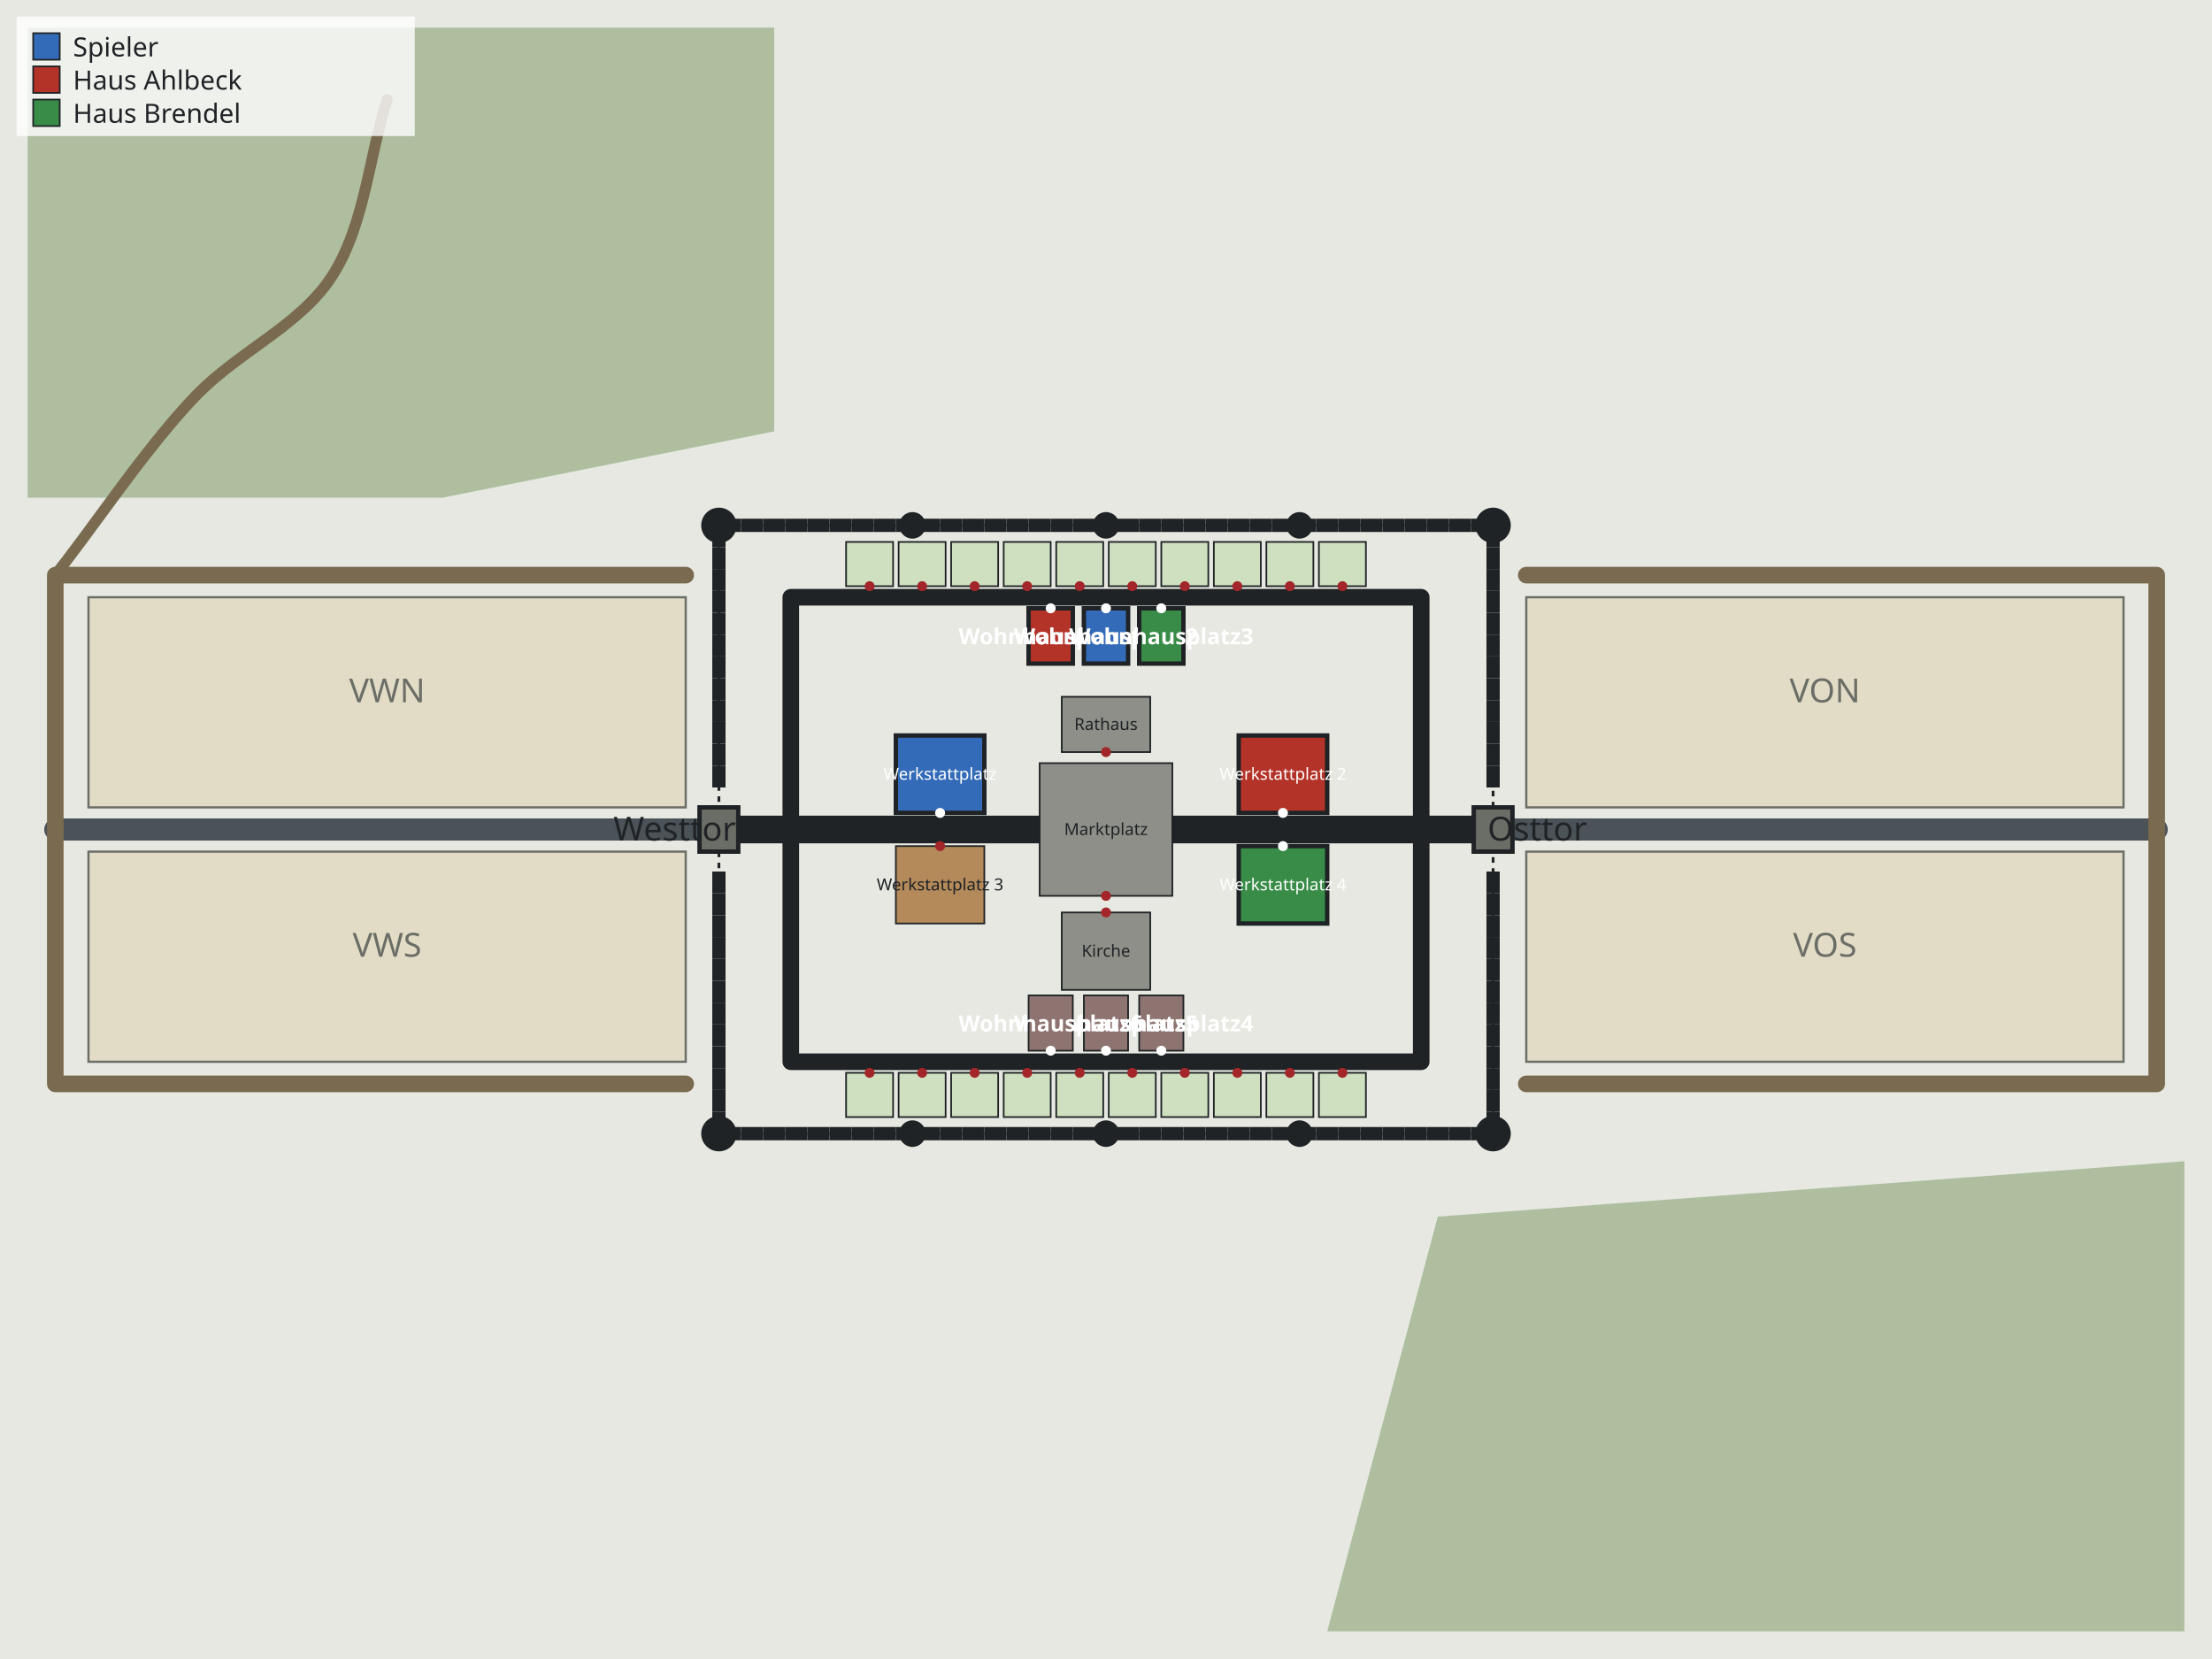
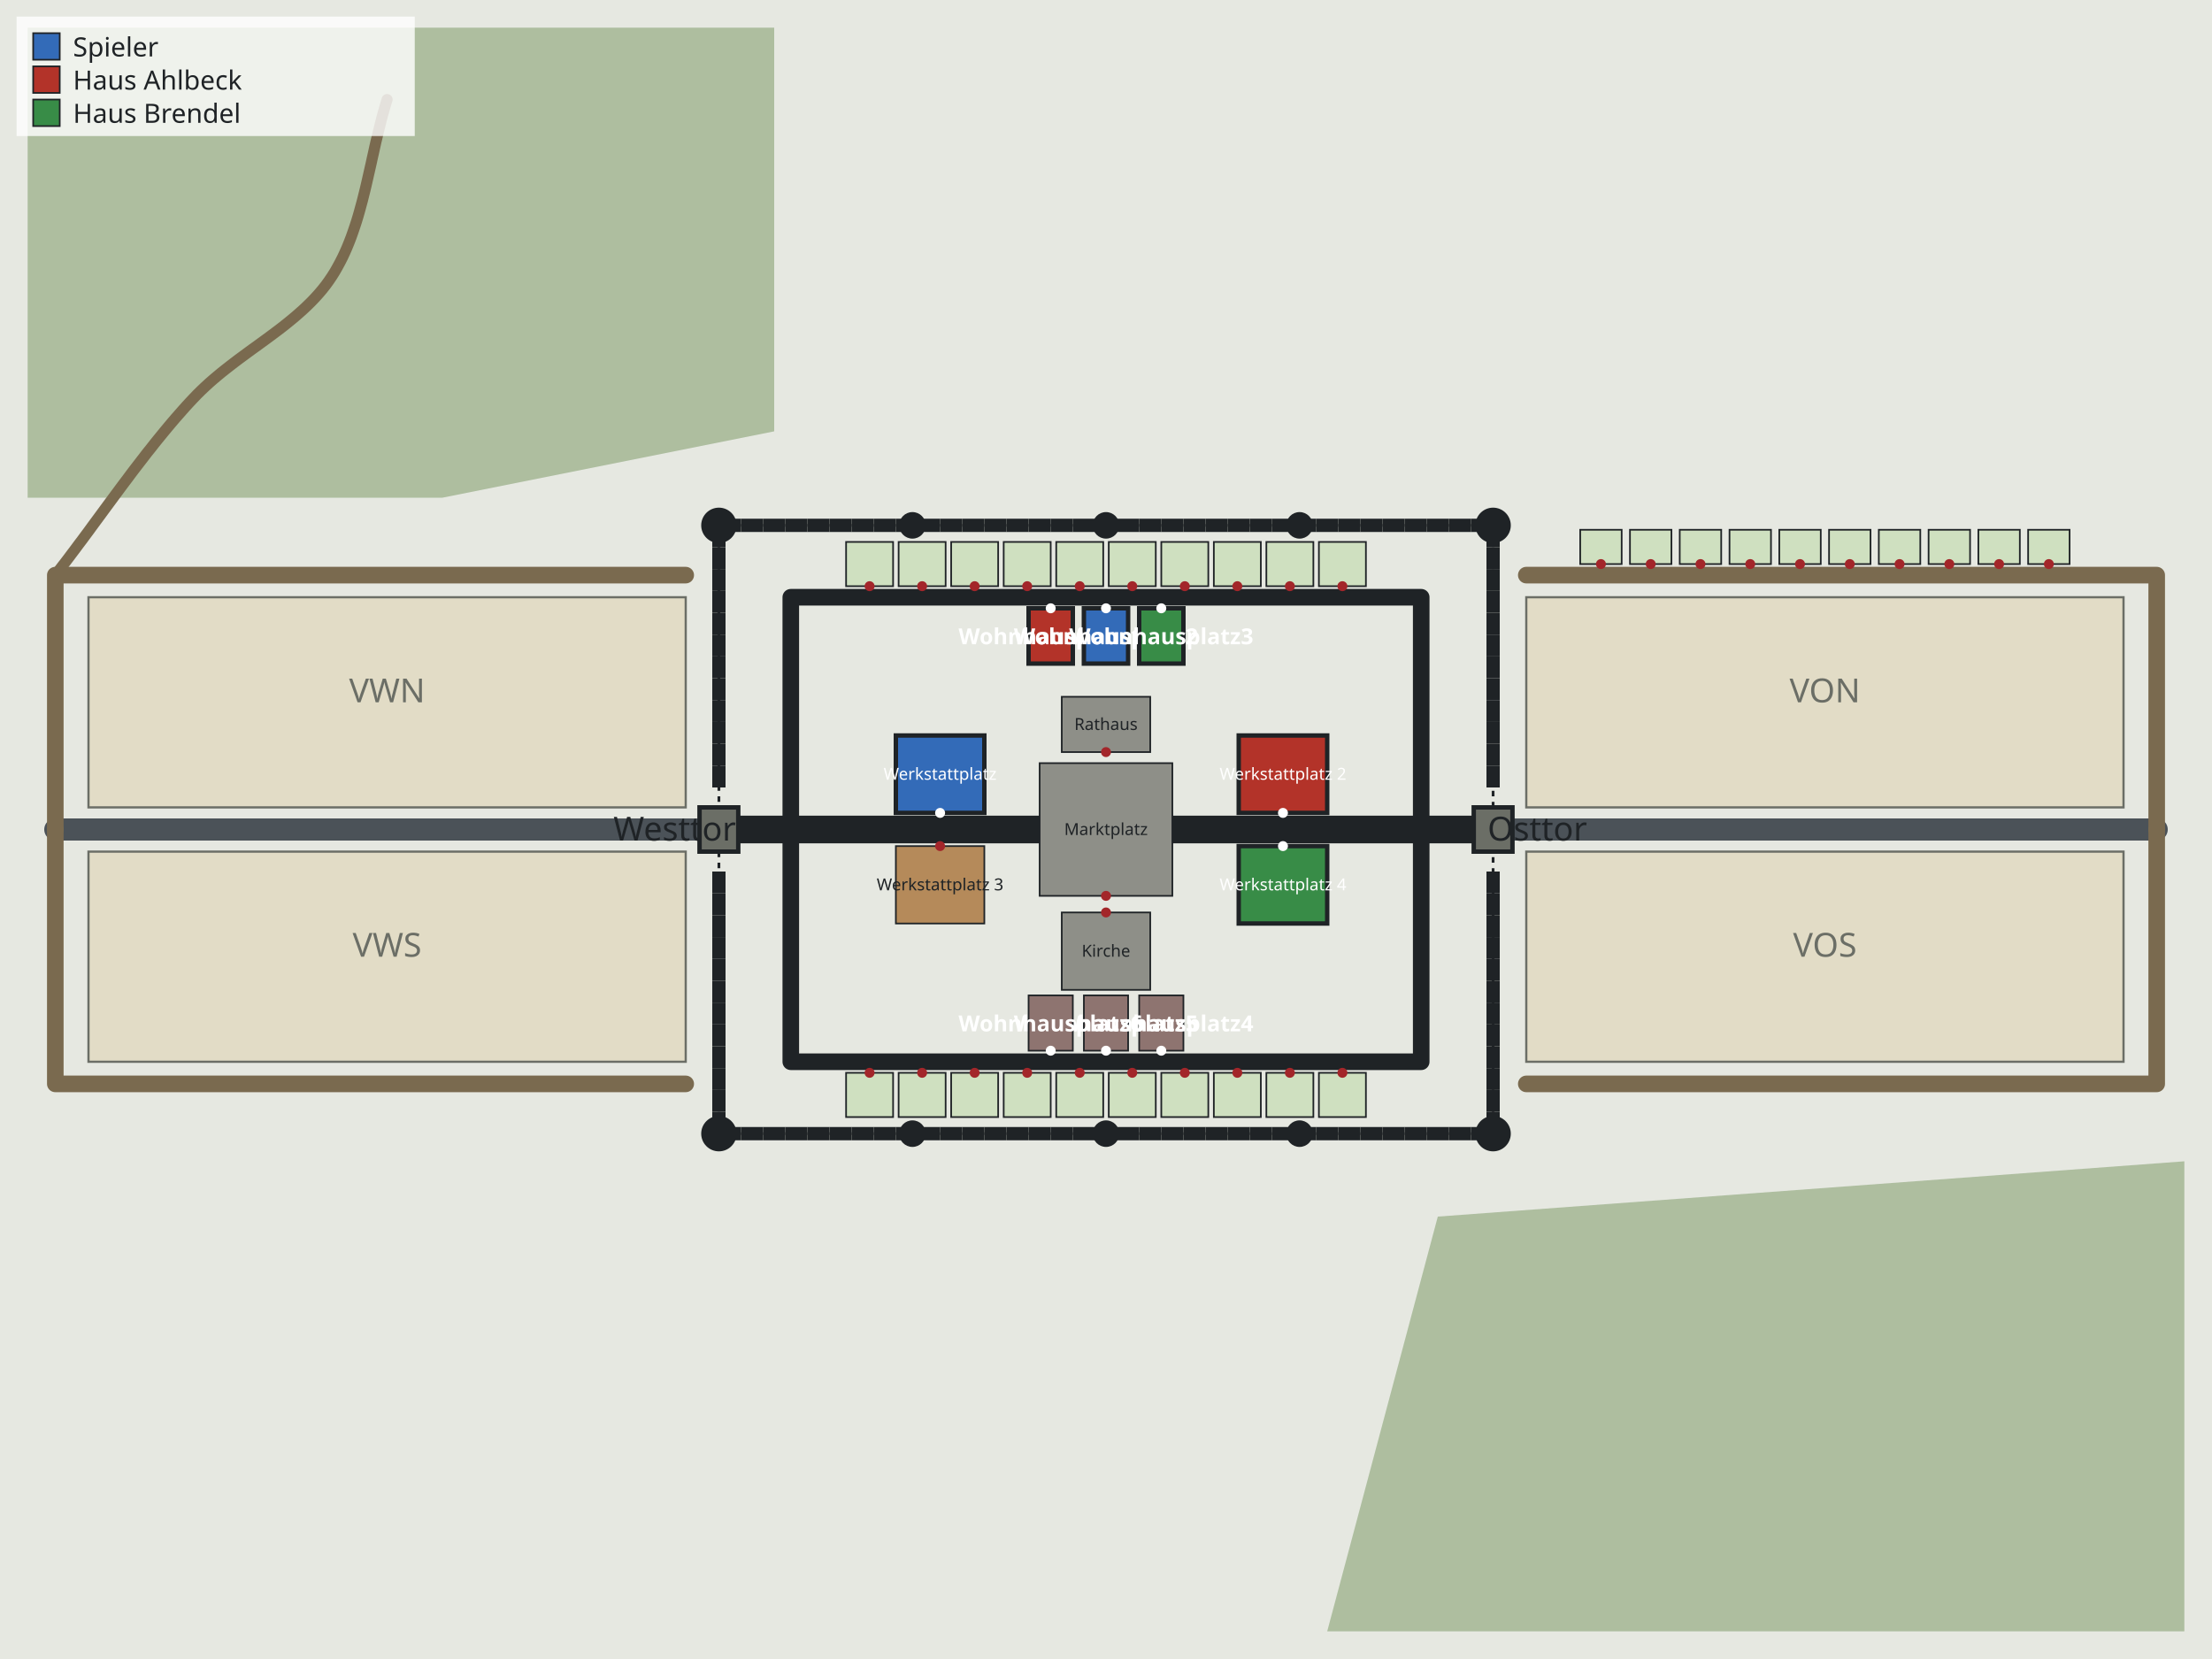
<svg xmlns="http://www.w3.org/2000/svg" viewBox="-200 -150 400 300" font-family="sans-serif">
  <rect x="-200" y="-150" width="400" height="300" fill="#E6E8E1" />
  <mask id="natur0">
    <rect x="-200" y="-150" width="400" height="300" fill="#fff" />
  </mask>
  <polygon points="-195,-145 -60,-145 -60,-72 -120,-60 -195,-60" fill="#7F9B6A" opacity="0.55" mask="url(#natur0)" />
  <mask id="natur1">
    <rect x="-200" y="-150" width="400" height="300" fill="#fff" />
  </mask>
  <polygon points="60,70 195,60 195,145 40,145" fill="#7F9B6A" opacity="0.55" mask="url(#natur1)" />
  <polygon points="76,-4 184,-4 184,-42 76,-42" fill="#E2DCC6" stroke="#6B6E66" stroke-width="0.4" />
  <polygon points="76,4 184,4 184,42 76,42" fill="#E2DCC6" stroke="#6B6E66" stroke-width="0.4" />
  <polygon points="-76,-4 -184,-4 -184,-42 -76,-42" fill="#E2DCC6" stroke="#6B6E66" stroke-width="0.4" />
  <polygon points="-76,4 -184,4 -184,42 -76,42" fill="#E2DCC6" stroke="#6B6E66" stroke-width="0.4" />
  <polyline points="-70,0 70,0" fill="none" stroke="#1F2326" stroke-width="5" stroke-linecap="round" stroke-linejoin="round" />
  <polyline points="-57,-42 57,-42 57,42 -57,42 -57,-42" fill="none" stroke="#1F2326" stroke-width="3" stroke-linecap="round" stroke-linejoin="round" />
  <polyline points="70,0 190,0" fill="none" stroke="#4B5258" stroke-width="4" stroke-linecap="round" stroke-linejoin="round" />
  <polyline points="-70,0 -190,0" fill="none" stroke="#4B5258" stroke-width="4" stroke-linecap="round" stroke-linejoin="round" />
  <polyline points="190,0 190,-46 76,-46" fill="none" stroke="#7A6A4F" stroke-width="3" stroke-linecap="round" stroke-linejoin="round" />
  <polyline points="190,0 190,46 76,46" fill="none" stroke="#7A6A4F" stroke-width="3" stroke-linecap="round" stroke-linejoin="round" />
  <polyline points="-190,0 -190,-46 -76,-46" fill="none" stroke="#7A6A4F" stroke-width="3" stroke-linecap="round" stroke-linejoin="round" />
  <polyline points="-190,0 -190,46 -76,46" fill="none" stroke="#7A6A4F" stroke-width="3" stroke-linecap="round" stroke-linejoin="round" />
  <polyline points="-190,-46 -189.39,-46.78 -188.79,-47.57 -188.18,-48.35 -187.58,-49.14 -186.99,-49.93 -186.39,-50.72 -185.8,-51.52 -185.2,-52.31 -184.61,-53.11 -184.02,-53.9 -183.44,-54.7 -182.85,-55.5 -182.26,-56.3 -181.67,-57.1 -181.09,-57.89 -180.5,-58.69 -179.91,-59.49 -179.32,-60.29 -178.73,-61.08 -178.14,-61.88 -177.55,-62.67 -176.95,-63.46 -176.36,-64.26 -175.76,-65.05 -175.16,-65.83 -174.55,-66.62 -173.95,-67.4 -173.34,-68.19 -172.72,-68.96 -172.11,-69.74 -171.49,-70.51 -170.86,-71.28 -170.23,-72.05 -169.6,-72.81 -168.96,-73.57 -168.32,-74.32 -167.66,-75.07 -167.01,-75.81 -166.35,-76.55 -165.68,-77.28 -165,-78 -164.32,-78.71 -163.62,-79.4 -162.9,-80.08 -162.18,-80.74 -161.44,-81.39 -160.69,-82.02 -159.93,-82.65 -159.16,-83.26 -158.38,-83.87 -157.6,-84.47 -156.82,-85.06 -156.03,-85.64 -155.23,-86.23 -154.44,-86.81 -153.64,-87.38 -152.85,-87.96 -152.05,-88.54 -151.26,-89.12 -150.47,-89.71 -149.68,-90.3 -148.9,-90.9 -148.13,-91.51 -147.37,-92.13 -146.61,-92.76 -145.87,-93.41 -145.14,-94.06 -144.42,-94.74 -143.72,-95.43 -143.04,-96.14 -142.38,-96.87 -141.74,-97.62 -141.13,-98.39 -140.55,-99.19 -140,-100 -139.47,-100.84 -138.98,-101.7 -138.51,-102.57 -138.06,-103.45 -137.64,-104.35 -137.24,-105.26 -136.87,-106.17 -136.51,-107.1 -136.18,-108.03 -135.86,-108.97 -135.55,-109.91 -135.26,-110.86 -134.99,-111.81 -134.73,-112.76 -134.47,-113.72 -134.23,-114.68 -133.99,-115.64 -133.76,-116.61 -133.54,-117.57 -133.32,-118.54 -133.1,-119.5 -132.88,-120.47 -132.67,-121.44 -132.45,-122.41 -132.24,-123.37 -132.02,-124.34 -131.79,-125.3 -131.56,-126.27 -131.32,-127.23 -131.08,-128.19 -130.83,-129.15 -130.56,-130.1 -130.29,-131.05 -130,-132" fill="none" stroke="#7A6A4F" stroke-width="2" stroke-linecap="round" stroke-linejoin="round" />
  <polygon points="-70,-55 70,-55 70,55 -70,55" fill="none" stroke="#1F2326" stroke-width="0.5" stroke-dasharray="1 1" />
  <line x1="-66" y1="-55" x2="-70" y2="-55" stroke="#1F2326" stroke-width="2.4" />
  <line x1="-62" y1="-55" x2="-66" y2="-55" stroke="#1F2326" stroke-width="2.4" />
  <line x1="-58" y1="-55" x2="-62" y2="-55" stroke="#1F2326" stroke-width="2.4" />
  <line x1="-54" y1="-55" x2="-58" y2="-55" stroke="#1F2326" stroke-width="2.4" />
  <line x1="-50" y1="-55" x2="-54" y2="-55" stroke="#1F2326" stroke-width="2.4" />
  <line x1="-46" y1="-55" x2="-50" y2="-55" stroke="#1F2326" stroke-width="2.4" />
  <line x1="-42" y1="-55" x2="-46" y2="-55" stroke="#1F2326" stroke-width="2.4" />
  <line x1="-38" y1="-55" x2="-42" y2="-55" stroke="#1F2326" stroke-width="2.4" />
  <line x1="-34" y1="-55" x2="-38" y2="-55" stroke="#1F2326" stroke-width="2.4" />
  <line x1="-30" y1="-55" x2="-34" y2="-55" stroke="#1F2326" stroke-width="2.4" />
  <line x1="-26" y1="-55" x2="-30" y2="-55" stroke="#1F2326" stroke-width="2.4" />
  <line x1="-22" y1="-55" x2="-26" y2="-55" stroke="#1F2326" stroke-width="2.4" />
  <line x1="-18" y1="-55" x2="-22" y2="-55" stroke="#1F2326" stroke-width="2.4" />
  <line x1="-14" y1="-55" x2="-18" y2="-55" stroke="#1F2326" stroke-width="2.4" />
  <line x1="-10" y1="-55" x2="-14" y2="-55" stroke="#1F2326" stroke-width="2.4" />
  <line x1="-6" y1="-55" x2="-10" y2="-55" stroke="#1F2326" stroke-width="2.4" />
  <line x1="-2" y1="-55" x2="-6" y2="-55" stroke="#1F2326" stroke-width="2.4" />
  <line x1="2" y1="-55" x2="-2" y2="-55" stroke="#1F2326" stroke-width="2.4" />
  <line x1="6" y1="-55" x2="2" y2="-55" stroke="#1F2326" stroke-width="2.4" />
  <line x1="10" y1="-55" x2="6" y2="-55" stroke="#1F2326" stroke-width="2.4" />
  <line x1="14" y1="-55" x2="10" y2="-55" stroke="#1F2326" stroke-width="2.4" />
  <line x1="18" y1="-55" x2="14" y2="-55" stroke="#1F2326" stroke-width="2.4" />
  <line x1="22" y1="-55" x2="18" y2="-55" stroke="#1F2326" stroke-width="2.4" />
  <line x1="26" y1="-55" x2="22" y2="-55" stroke="#1F2326" stroke-width="2.4" />
  <line x1="30" y1="-55" x2="26" y2="-55" stroke="#1F2326" stroke-width="2.4" />
  <line x1="34" y1="-55" x2="30" y2="-55" stroke="#1F2326" stroke-width="2.4" />
  <line x1="38" y1="-55" x2="34" y2="-55" stroke="#1F2326" stroke-width="2.4" />
  <line x1="42" y1="-55" x2="38" y2="-55" stroke="#1F2326" stroke-width="2.4" />
  <line x1="46" y1="-55" x2="42" y2="-55" stroke="#1F2326" stroke-width="2.4" />
  <line x1="50" y1="-55" x2="46" y2="-55" stroke="#1F2326" stroke-width="2.4" />
  <line x1="54" y1="-55" x2="50" y2="-55" stroke="#1F2326" stroke-width="2.4" />
  <line x1="58" y1="-55" x2="54" y2="-55" stroke="#1F2326" stroke-width="2.4" />
  <line x1="62" y1="-55" x2="58" y2="-55" stroke="#1F2326" stroke-width="2.4" />
  <line x1="66" y1="-55" x2="62" y2="-55" stroke="#1F2326" stroke-width="2.4" />
  <line x1="70" y1="-55" x2="66" y2="-55" stroke="#1F2326" stroke-width="2.4" />
  <line x1="70" y1="-51.05" x2="70" y2="-55" stroke="#1F2326" stroke-width="2.4" />
  <line x1="70" y1="-47.1" x2="70" y2="-51.05" stroke="#1F2326" stroke-width="2.4" />
  <line x1="70" y1="-43.15" x2="70" y2="-47.1" stroke="#1F2326" stroke-width="2.4" />
  <line x1="70" y1="-39.2" x2="70" y2="-43.15" stroke="#1F2326" stroke-width="2.4" />
  <line x1="70" y1="-35.25" x2="70" y2="-39.2" stroke="#1F2326" stroke-width="2.4" />
  <line x1="70" y1="-31.3" x2="70" y2="-35.25" stroke="#1F2326" stroke-width="2.4" />
  <line x1="70" y1="-27.35" x2="70" y2="-31.3" stroke="#1F2326" stroke-width="2.4" />
  <line x1="70" y1="-23.4" x2="70" y2="-27.35" stroke="#1F2326" stroke-width="2.4" />
  <line x1="70" y1="-19.45" x2="70" y2="-23.4" stroke="#1F2326" stroke-width="2.4" />
  <line x1="70" y1="-15.5" x2="70" y2="-19.45" stroke="#1F2326" stroke-width="2.4" />
  <line x1="70" y1="-11.55" x2="70" y2="-15.5" stroke="#1F2326" stroke-width="2.4" />
  <line x1="70" y1="-7.6" x2="70" y2="-11.55" stroke="#1F2326" stroke-width="2.4" />
  <line x1="70" y1="11.55" x2="70" y2="7.6" stroke="#1F2326" stroke-width="2.4" />
  <line x1="70" y1="15.5" x2="70" y2="11.55" stroke="#1F2326" stroke-width="2.4" />
  <line x1="70" y1="19.45" x2="70" y2="15.5" stroke="#1F2326" stroke-width="2.4" />
  <line x1="70" y1="23.4" x2="70" y2="19.45" stroke="#1F2326" stroke-width="2.4" />
  <line x1="70" y1="27.35" x2="70" y2="23.4" stroke="#1F2326" stroke-width="2.4" />
  <line x1="70" y1="31.3" x2="70" y2="27.35" stroke="#1F2326" stroke-width="2.4" />
  <line x1="70" y1="35.25" x2="70" y2="31.3" stroke="#1F2326" stroke-width="2.4" />
  <line x1="70" y1="39.2" x2="70" y2="35.25" stroke="#1F2326" stroke-width="2.4" />
  <line x1="70" y1="43.15" x2="70" y2="39.2" stroke="#1F2326" stroke-width="2.4" />
  <line x1="70" y1="47.1" x2="70" y2="43.15" stroke="#1F2326" stroke-width="2.4" />
  <line x1="70" y1="51.05" x2="70" y2="47.1" stroke="#1F2326" stroke-width="2.4" />
  <line x1="70" y1="55" x2="70" y2="51.05" stroke="#1F2326" stroke-width="2.4" />
  <line x1="66" y1="55" x2="70" y2="55" stroke="#1F2326" stroke-width="2.4" />
  <line x1="62" y1="55" x2="66" y2="55" stroke="#1F2326" stroke-width="2.4" />
  <line x1="58" y1="55" x2="62" y2="55" stroke="#1F2326" stroke-width="2.4" />
  <line x1="54" y1="55" x2="58" y2="55" stroke="#1F2326" stroke-width="2.4" />
  <line x1="50" y1="55" x2="54" y2="55" stroke="#1F2326" stroke-width="2.4" />
  <line x1="46" y1="55" x2="50" y2="55" stroke="#1F2326" stroke-width="2.4" />
  <line x1="42" y1="55" x2="46" y2="55" stroke="#1F2326" stroke-width="2.4" />
  <line x1="38" y1="55" x2="42" y2="55" stroke="#1F2326" stroke-width="2.4" />
  <line x1="34" y1="55" x2="38" y2="55" stroke="#1F2326" stroke-width="2.4" />
  <line x1="30" y1="55" x2="34" y2="55" stroke="#1F2326" stroke-width="2.4" />
  <line x1="26" y1="55" x2="30" y2="55" stroke="#1F2326" stroke-width="2.4" />
  <line x1="22" y1="55" x2="26" y2="55" stroke="#1F2326" stroke-width="2.4" />
  <line x1="18" y1="55" x2="22" y2="55" stroke="#1F2326" stroke-width="2.4" />
  <line x1="14" y1="55" x2="18" y2="55" stroke="#1F2326" stroke-width="2.4" />
  <line x1="10" y1="55" x2="14" y2="55" stroke="#1F2326" stroke-width="2.4" />
  <line x1="6" y1="55" x2="10" y2="55" stroke="#1F2326" stroke-width="2.4" />
  <line x1="2" y1="55" x2="6" y2="55" stroke="#1F2326" stroke-width="2.4" />
  <line x1="-2" y1="55" x2="2" y2="55" stroke="#1F2326" stroke-width="2.4" />
  <line x1="-6" y1="55" x2="-2" y2="55" stroke="#1F2326" stroke-width="2.4" />
  <line x1="-10" y1="55" x2="-6" y2="55" stroke="#1F2326" stroke-width="2.4" />
  <line x1="-14" y1="55" x2="-10" y2="55" stroke="#1F2326" stroke-width="2.4" />
  <line x1="-18" y1="55" x2="-14" y2="55" stroke="#1F2326" stroke-width="2.4" />
  <line x1="-22" y1="55" x2="-18" y2="55" stroke="#1F2326" stroke-width="2.4" />
  <line x1="-26" y1="55" x2="-22" y2="55" stroke="#1F2326" stroke-width="2.4" />
  <line x1="-30" y1="55" x2="-26" y2="55" stroke="#1F2326" stroke-width="2.4" />
  <line x1="-34" y1="55" x2="-30" y2="55" stroke="#1F2326" stroke-width="2.4" />
  <line x1="-38" y1="55" x2="-34" y2="55" stroke="#1F2326" stroke-width="2.4" />
  <line x1="-42" y1="55" x2="-38" y2="55" stroke="#1F2326" stroke-width="2.4" />
  <line x1="-46" y1="55" x2="-42" y2="55" stroke="#1F2326" stroke-width="2.4" />
  <line x1="-50" y1="55" x2="-46" y2="55" stroke="#1F2326" stroke-width="2.4" />
  <line x1="-54" y1="55" x2="-50" y2="55" stroke="#1F2326" stroke-width="2.4" />
  <line x1="-58" y1="55" x2="-54" y2="55" stroke="#1F2326" stroke-width="2.4" />
  <line x1="-62" y1="55" x2="-58" y2="55" stroke="#1F2326" stroke-width="2.4" />
  <line x1="-66" y1="55" x2="-62" y2="55" stroke="#1F2326" stroke-width="2.4" />
  <line x1="-70" y1="55" x2="-66" y2="55" stroke="#1F2326" stroke-width="2.4" />
  <line x1="-70" y1="51.05" x2="-70" y2="55" stroke="#1F2326" stroke-width="2.4" />
  <line x1="-70" y1="47.1" x2="-70" y2="51.05" stroke="#1F2326" stroke-width="2.4" />
  <line x1="-70" y1="43.15" x2="-70" y2="47.1" stroke="#1F2326" stroke-width="2.4" />
  <line x1="-70" y1="39.2" x2="-70" y2="43.15" stroke="#1F2326" stroke-width="2.4" />
  <line x1="-70" y1="35.25" x2="-70" y2="39.2" stroke="#1F2326" stroke-width="2.4" />
  <line x1="-70" y1="31.3" x2="-70" y2="35.25" stroke="#1F2326" stroke-width="2.4" />
  <line x1="-70" y1="27.35" x2="-70" y2="31.3" stroke="#1F2326" stroke-width="2.4" />
  <line x1="-70" y1="23.4" x2="-70" y2="27.35" stroke="#1F2326" stroke-width="2.4" />
  <line x1="-70" y1="19.45" x2="-70" y2="23.4" stroke="#1F2326" stroke-width="2.4" />
  <line x1="-70" y1="15.5" x2="-70" y2="19.45" stroke="#1F2326" stroke-width="2.4" />
  <line x1="-70" y1="11.55" x2="-70" y2="15.5" stroke="#1F2326" stroke-width="2.4" />
  <line x1="-70" y1="7.6" x2="-70" y2="11.55" stroke="#1F2326" stroke-width="2.4" />
  <line x1="-70" y1="-11.55" x2="-70" y2="-7.6" stroke="#1F2326" stroke-width="2.4" />
  <line x1="-70" y1="-15.5" x2="-70" y2="-11.55" stroke="#1F2326" stroke-width="2.4" />
  <line x1="-70" y1="-19.45" x2="-70" y2="-15.5" stroke="#1F2326" stroke-width="2.4" />
  <line x1="-70" y1="-23.4" x2="-70" y2="-19.45" stroke="#1F2326" stroke-width="2.4" />
  <line x1="-70" y1="-27.35" x2="-70" y2="-23.4" stroke="#1F2326" stroke-width="2.4" />
  <line x1="-70" y1="-31.3" x2="-70" y2="-27.35" stroke="#1F2326" stroke-width="2.4" />
  <line x1="-70" y1="-35.25" x2="-70" y2="-31.3" stroke="#1F2326" stroke-width="2.4" />
  <line x1="-70" y1="-39.2" x2="-70" y2="-35.25" stroke="#1F2326" stroke-width="2.4" />
  <line x1="-70" y1="-43.15" x2="-70" y2="-39.2" stroke="#1F2326" stroke-width="2.4" />
  <line x1="-70" y1="-47.1" x2="-70" y2="-43.15" stroke="#1F2326" stroke-width="2.4" />
  <line x1="-70" y1="-51.05" x2="-70" y2="-47.1" stroke="#1F2326" stroke-width="2.4" />
  <line x1="-70" y1="-55" x2="-70" y2="-51.05" stroke="#1F2326" stroke-width="2.4" />
  <circle cx="-70" cy="-55" r="3.2" fill="#1F2326" />
  <circle cx="70" cy="-55" r="3.2" fill="#1F2326" />
  <circle cx="70" cy="55" r="3.2" fill="#1F2326" />
  <circle cx="-70" cy="55" r="3.2" fill="#1F2326" />
  <circle cx="-35" cy="-55" r="2.4" fill="#1F2326" />
  <circle cx="0" cy="-55" r="2.4" fill="#1F2326" />
  <circle cx="35" cy="-55" r="2.4" fill="#1F2326" />
  <circle cx="35" cy="55" r="2.4" fill="#1F2326" />
  <circle cx="0" cy="55" r="2.4" fill="#1F2326" />
  <circle cx="-35" cy="55" r="2.4" fill="#1F2326" />
  <polygon points="66.5,4 66.5,-4 73.5,-4 73.5,4" fill="#6B6E66" stroke="#1F2326" stroke-width="0.8" />
  <text x="78" y="2" font-size="6" text-anchor="middle" fill="#1F2326">Osttor</text>
  <polygon points="-66.5,-4 -66.5,4 -73.5,4 -73.5,-4" fill="#6B6E66" stroke="#1F2326" stroke-width="0.8" />
  <text x="-78" y="2" font-size="6" text-anchor="middle" fill="#1F2326">Westtor</text>
  <polygon points="-12,-12 12,-12 12,12 -12,12" fill="#8E8F88" stroke="#1F2326" stroke-width="0.3" />
  <circle cx="0" cy="12" r="0.9" fill="#A3262A" />
  <text x="0" y="1" font-size="3" text-anchor="middle" fill="#1F2326">Marktplatz</text>
  <polygon points="-8,-24 8,-24 8,-14 -8,-14" fill="#8E8F88" stroke="#1F2326" stroke-width="0.3" />
  <circle cx="0" cy="-14" r="0.9" fill="#A3262A" />
  <text x="0" y="-18" font-size="3" text-anchor="middle" fill="#1F2326">Rathaus</text>
  <polygon points="8,29 -8,29 -8,15 8,15" fill="#8E8F88" stroke="#1F2326" stroke-width="0.3" />
  <circle cx="0" cy="15" r="0.9" fill="#A3262A" />
  <text x="0" y="23" font-size="3" text-anchor="middle" fill="#1F2326">Kirche</text>
  <polygon points="-38,-17 -22,-17 -22,-3 -38,-3" fill="#336bb8" stroke="#1F2326" stroke-width="0.8" />
  <circle cx="-30" cy="-3" r="0.9" fill="#fff" />
  <text x="-30" y="-9" font-size="3" text-anchor="middle" fill="#fff">Werkstattplatz</text>
  <polygon points="24,-17 40,-17 40,-3 24,-3" fill="#b33329" stroke="#1F2326" stroke-width="0.8" />
  <circle cx="32" cy="-3" r="0.9" fill="#fff" />
  <text x="32" y="-9" font-size="3" text-anchor="middle" fill="#fff">Werkstattplatz 2</text>
  <polygon points="-22,17 -38,17 -38,3 -22,3" fill="#B58A5A" stroke="#1F2326" stroke-width="0.3" />
  <circle cx="-30" cy="3" r="0.9" fill="#A3262A" />
  <text x="-30" y="11" font-size="3" text-anchor="middle" fill="#1F2326">Werkstattplatz 3</text>
  <polygon points="40,17 24,17 24,3 40,3" fill="#388c47" stroke="#1F2326" stroke-width="0.8" />
  <circle cx="32" cy="3" r="0.9" fill="#fff" />
  <text x="32" y="11" font-size="3" text-anchor="middle" fill="#fff">Werkstattplatz 4</text>
  <polygon points="-6,-30 -14,-30 -14,-40 -6,-40" fill="#b33329" stroke="#1F2326" stroke-width="0.8" />
  <circle cx="-10" cy="-40" r="0.9" fill="#fff" />
  <text x="-10" y="-33.5" font-size="4" text-anchor="middle" fill="#fff" font-weight="bold">Wohnhausplatz1</text>
  <polygon points="4,-30 -4,-30 -4,-40 4,-40" fill="#336bb8" stroke="#1F2326" stroke-width="0.8" />
  <circle cx="0" cy="-40" r="0.9" fill="#fff" />
  <text x="0" y="-33.5" font-size="4" text-anchor="middle" fill="#fff" font-weight="bold">Wohnhausplatz2</text>
  <polygon points="14,-30 6,-30 6,-40 14,-40" fill="#388c47" stroke="#1F2326" stroke-width="0.8" />
  <circle cx="10" cy="-40" r="0.9" fill="#fff" />
  <text x="10" y="-33.5" font-size="4" text-anchor="middle" fill="#fff" font-weight="bold">Wohnhausplatz3</text>
  <polygon points="6,30 14,30 14,40 6,40" fill="#8E7470" stroke="#1F2326" stroke-width="0.3" />
  <circle cx="10" cy="40" r="0.9" fill="#fff" />
  <text x="10" y="36.5" font-size="4" text-anchor="middle" fill="#fff" font-weight="bold">Wohnhausplatz4</text>
  <polygon points="-4,30 4,30 4,40 -4,40" fill="#8E7470" stroke="#1F2326" stroke-width="0.3" />
  <circle cx="0" cy="40" r="0.9" fill="#fff" />
  <text x="0" y="36.5" font-size="4" text-anchor="middle" fill="#fff" font-weight="bold">Wohnhausplatz5</text>
  <polygon points="-14,30 -6,30 -6,40 -14,40" fill="#8E7470" stroke="#1F2326" stroke-width="0.3" />
  <circle cx="-10" cy="40" r="0.9" fill="#fff" />
  <text x="-10" y="36.5" font-size="4" text-anchor="middle" fill="#fff" font-weight="bold">Wohnhausplatz6</text>
  <polygon points="-47,-52 -38.5,-52 -38.5,-44 -47,-44" fill="#CFE0C0" stroke="#1F2326" stroke-width="0.3" />
  <circle cx="-42.75" cy="-44" r="0.9" fill="#A3262A" />
  <polygon points="-37.5,-52 -29,-52 -29,-44 -37.5,-44" fill="#CFE0C0" stroke="#1F2326" stroke-width="0.3" />
  <circle cx="-33.25" cy="-44" r="0.9" fill="#A3262A" />
  <polygon points="-28,-52 -19.5,-52 -19.5,-44 -28,-44" fill="#CFE0C0" stroke="#1F2326" stroke-width="0.3" />
  <circle cx="-23.75" cy="-44" r="0.9" fill="#A3262A" />
  <polygon points="-18.5,-52 -10,-52 -10,-44 -18.5,-44" fill="#CFE0C0" stroke="#1F2326" stroke-width="0.3" />
  <circle cx="-14.25" cy="-44" r="0.9" fill="#A3262A" />
  <polygon points="-9,-52 -0.5,-52 -0.5,-44 -9,-44" fill="#CFE0C0" stroke="#1F2326" stroke-width="0.3" />
  <circle cx="-4.75" cy="-44" r="0.9" fill="#A3262A" />
  <polygon points="0.5,-52 9,-52 9,-44 0.5,-44" fill="#CFE0C0" stroke="#1F2326" stroke-width="0.3" />
  <circle cx="4.75" cy="-44" r="0.9" fill="#A3262A" />
  <polygon points="10,-52 18.5,-52 18.5,-44 10,-44" fill="#CFE0C0" stroke="#1F2326" stroke-width="0.3" />
  <circle cx="14.25" cy="-44" r="0.9" fill="#A3262A" />
  <polygon points="19.5,-52 28,-52 28,-44 19.5,-44" fill="#CFE0C0" stroke="#1F2326" stroke-width="0.3" />
  <circle cx="23.75" cy="-44" r="0.9" fill="#A3262A" />
  <polygon points="29,-52 37.5,-52 37.5,-44 29,-44" fill="#CFE0C0" stroke="#1F2326" stroke-width="0.3" />
  <circle cx="33.25" cy="-44" r="0.9" fill="#A3262A" />
  <polygon points="38.5,-52 47,-52 47,-44 38.5,-44" fill="#CFE0C0" stroke="#1F2326" stroke-width="0.3" />
  <circle cx="42.75" cy="-44" r="0.9" fill="#A3262A" />
  <polygon points="47,52 38.5,52 38.5,44 47,44" fill="#CFE0C0" stroke="#1F2326" stroke-width="0.3" />
  <circle cx="42.75" cy="44" r="0.9" fill="#A3262A" />
  <polygon points="37.5,52 29,52 29,44 37.5,44" fill="#CFE0C0" stroke="#1F2326" stroke-width="0.3" />
  <circle cx="33.25" cy="44" r="0.9" fill="#A3262A" />
  <polygon points="28,52 19.5,52 19.5,44 28,44" fill="#CFE0C0" stroke="#1F2326" stroke-width="0.3" />
  <circle cx="23.75" cy="44" r="0.9" fill="#A3262A" />
  <polygon points="18.5,52 10,52 10,44 18.5,44" fill="#CFE0C0" stroke="#1F2326" stroke-width="0.3" />
  <circle cx="14.25" cy="44" r="0.9" fill="#A3262A" />
  <polygon points="9,52 0.5,52 0.5,44 9,44" fill="#CFE0C0" stroke="#1F2326" stroke-width="0.3" />
  <circle cx="4.75" cy="44" r="0.9" fill="#A3262A" />
  <polygon points="-0.5,52 -9,52 -9,44 -0.5,44" fill="#CFE0C0" stroke="#1F2326" stroke-width="0.3" />
  <circle cx="-4.75" cy="44" r="0.9" fill="#A3262A" />
  <polygon points="-10,52 -18.5,52 -18.5,44 -10,44" fill="#CFE0C0" stroke="#1F2326" stroke-width="0.3" />
  <circle cx="-14.25" cy="44" r="0.9" fill="#A3262A" />
  <polygon points="-19.5,52 -28,52 -28,44 -19.5,44" fill="#CFE0C0" stroke="#1F2326" stroke-width="0.3" />
  <circle cx="-23.75" cy="44" r="0.9" fill="#A3262A" />
  <polygon points="-29,52 -37.5,52 -37.5,44 -29,44" fill="#CFE0C0" stroke="#1F2326" stroke-width="0.3" />
  <circle cx="-33.25" cy="44" r="0.9" fill="#A3262A" />
  <polygon points="-38.5,52 -47,52 -47,44 -38.5,44" fill="#CFE0C0" stroke="#1F2326" stroke-width="0.3" />
  <circle cx="-42.75" cy="44" r="0.9" fill="#A3262A" />
+   <polygon points="166.75,-54.2 174.25,-54.2 174.25,-48 166.75,-48" fill="#CFE0C0" stroke="#1F2326" stroke-width="0.3" />
+   <circle cx="170.5" cy="-48" r="0.9" fill="#A3262A" />
+   <polygon points="157.75,-54.2 165.25,-54.2 165.25,-48 157.75,-48" fill="#CFE0C0" stroke="#1F2326" stroke-width="0.3" />
+   <circle cx="161.5" cy="-48" r="0.9" fill="#A3262A" />
+   <polygon points="148.75,-54.2 156.25,-54.2 156.25,-48 148.75,-48" fill="#CFE0C0" stroke="#1F2326" stroke-width="0.3" />
+   <circle cx="152.5" cy="-48" r="0.9" fill="#A3262A" />
+   <polygon points="139.75,-54.2 147.25,-54.2 147.25,-48 139.75,-48" fill="#CFE0C0" stroke="#1F2326" stroke-width="0.3" />
+   <circle cx="143.5" cy="-48" r="0.9" fill="#A3262A" />
+   <polygon points="130.75,-54.2 138.25,-54.2 138.25,-48 130.75,-48" fill="#CFE0C0" stroke="#1F2326" stroke-width="0.3" />
+   <circle cx="134.5" cy="-48" r="0.9" fill="#A3262A" />
+   <polygon points="121.75,-54.2 129.25,-54.2 129.25,-48 121.75,-48" fill="#CFE0C0" stroke="#1F2326" stroke-width="0.3" />
+   <circle cx="125.5" cy="-48" r="0.9" fill="#A3262A" />
+   <polygon points="112.75,-54.2 120.25,-54.2 120.25,-48 112.75,-48" fill="#CFE0C0" stroke="#1F2326" stroke-width="0.3" />
+   <circle cx="116.5" cy="-48" r="0.9" fill="#A3262A" />
+   <polygon points="103.75,-54.2 111.25,-54.2 111.25,-48 103.75,-48" fill="#CFE0C0" stroke="#1F2326" stroke-width="0.3" />
+   <circle cx="107.5" cy="-48" r="0.9" fill="#A3262A" />
+   <polygon points="94.75,-54.2 102.25,-54.2 102.25,-48 94.75,-48" fill="#CFE0C0" stroke="#1F2326" stroke-width="0.3" />
+   <circle cx="98.5" cy="-48" r="0.9" fill="#A3262A" />
+   <polygon points="85.75,-54.2 93.25,-54.2 93.25,-48 85.75,-48" fill="#CFE0C0" stroke="#1F2326" stroke-width="0.3" />
+   <circle cx="89.5" cy="-48" r="0.9" fill="#A3262A" />
  <text x="130" y="-23" font-size="6" text-anchor="middle" fill="#6B6E66">VON</text>
  <text x="130" y="23" font-size="6" text-anchor="middle" fill="#6B6E66">VOS</text>
  <text x="-130" y="-23" font-size="6" text-anchor="middle" fill="#6B6E66">VWN</text>
  <text x="-130" y="23" font-size="6" text-anchor="middle" fill="#6B6E66">VWS</text>
  <rect x="-197" y="-147" width="72" height="21.6" fill="#fff" opacity="0.8" />
  <rect x="-194" y="-144" width="4.8" height="4.8" fill="#336bb8" stroke="#1F2326" stroke-width="0.3" />
  <text x="-186.8" y="-139.8" font-size="4.8" fill="#1F2326">Spieler</text>
  <rect x="-194" y="-138" width="4.8" height="4.8" fill="#b33329" stroke="#1F2326" stroke-width="0.3" />
  <text x="-186.8" y="-133.8" font-size="4.8" fill="#1F2326">Haus Ahlbeck</text>
  <rect x="-194" y="-132" width="4.8" height="4.8" fill="#388c47" stroke="#1F2326" stroke-width="0.3" />
  <text x="-186.8" y="-127.8" font-size="4.8" fill="#1F2326">Haus Brendel</text>
</svg>
